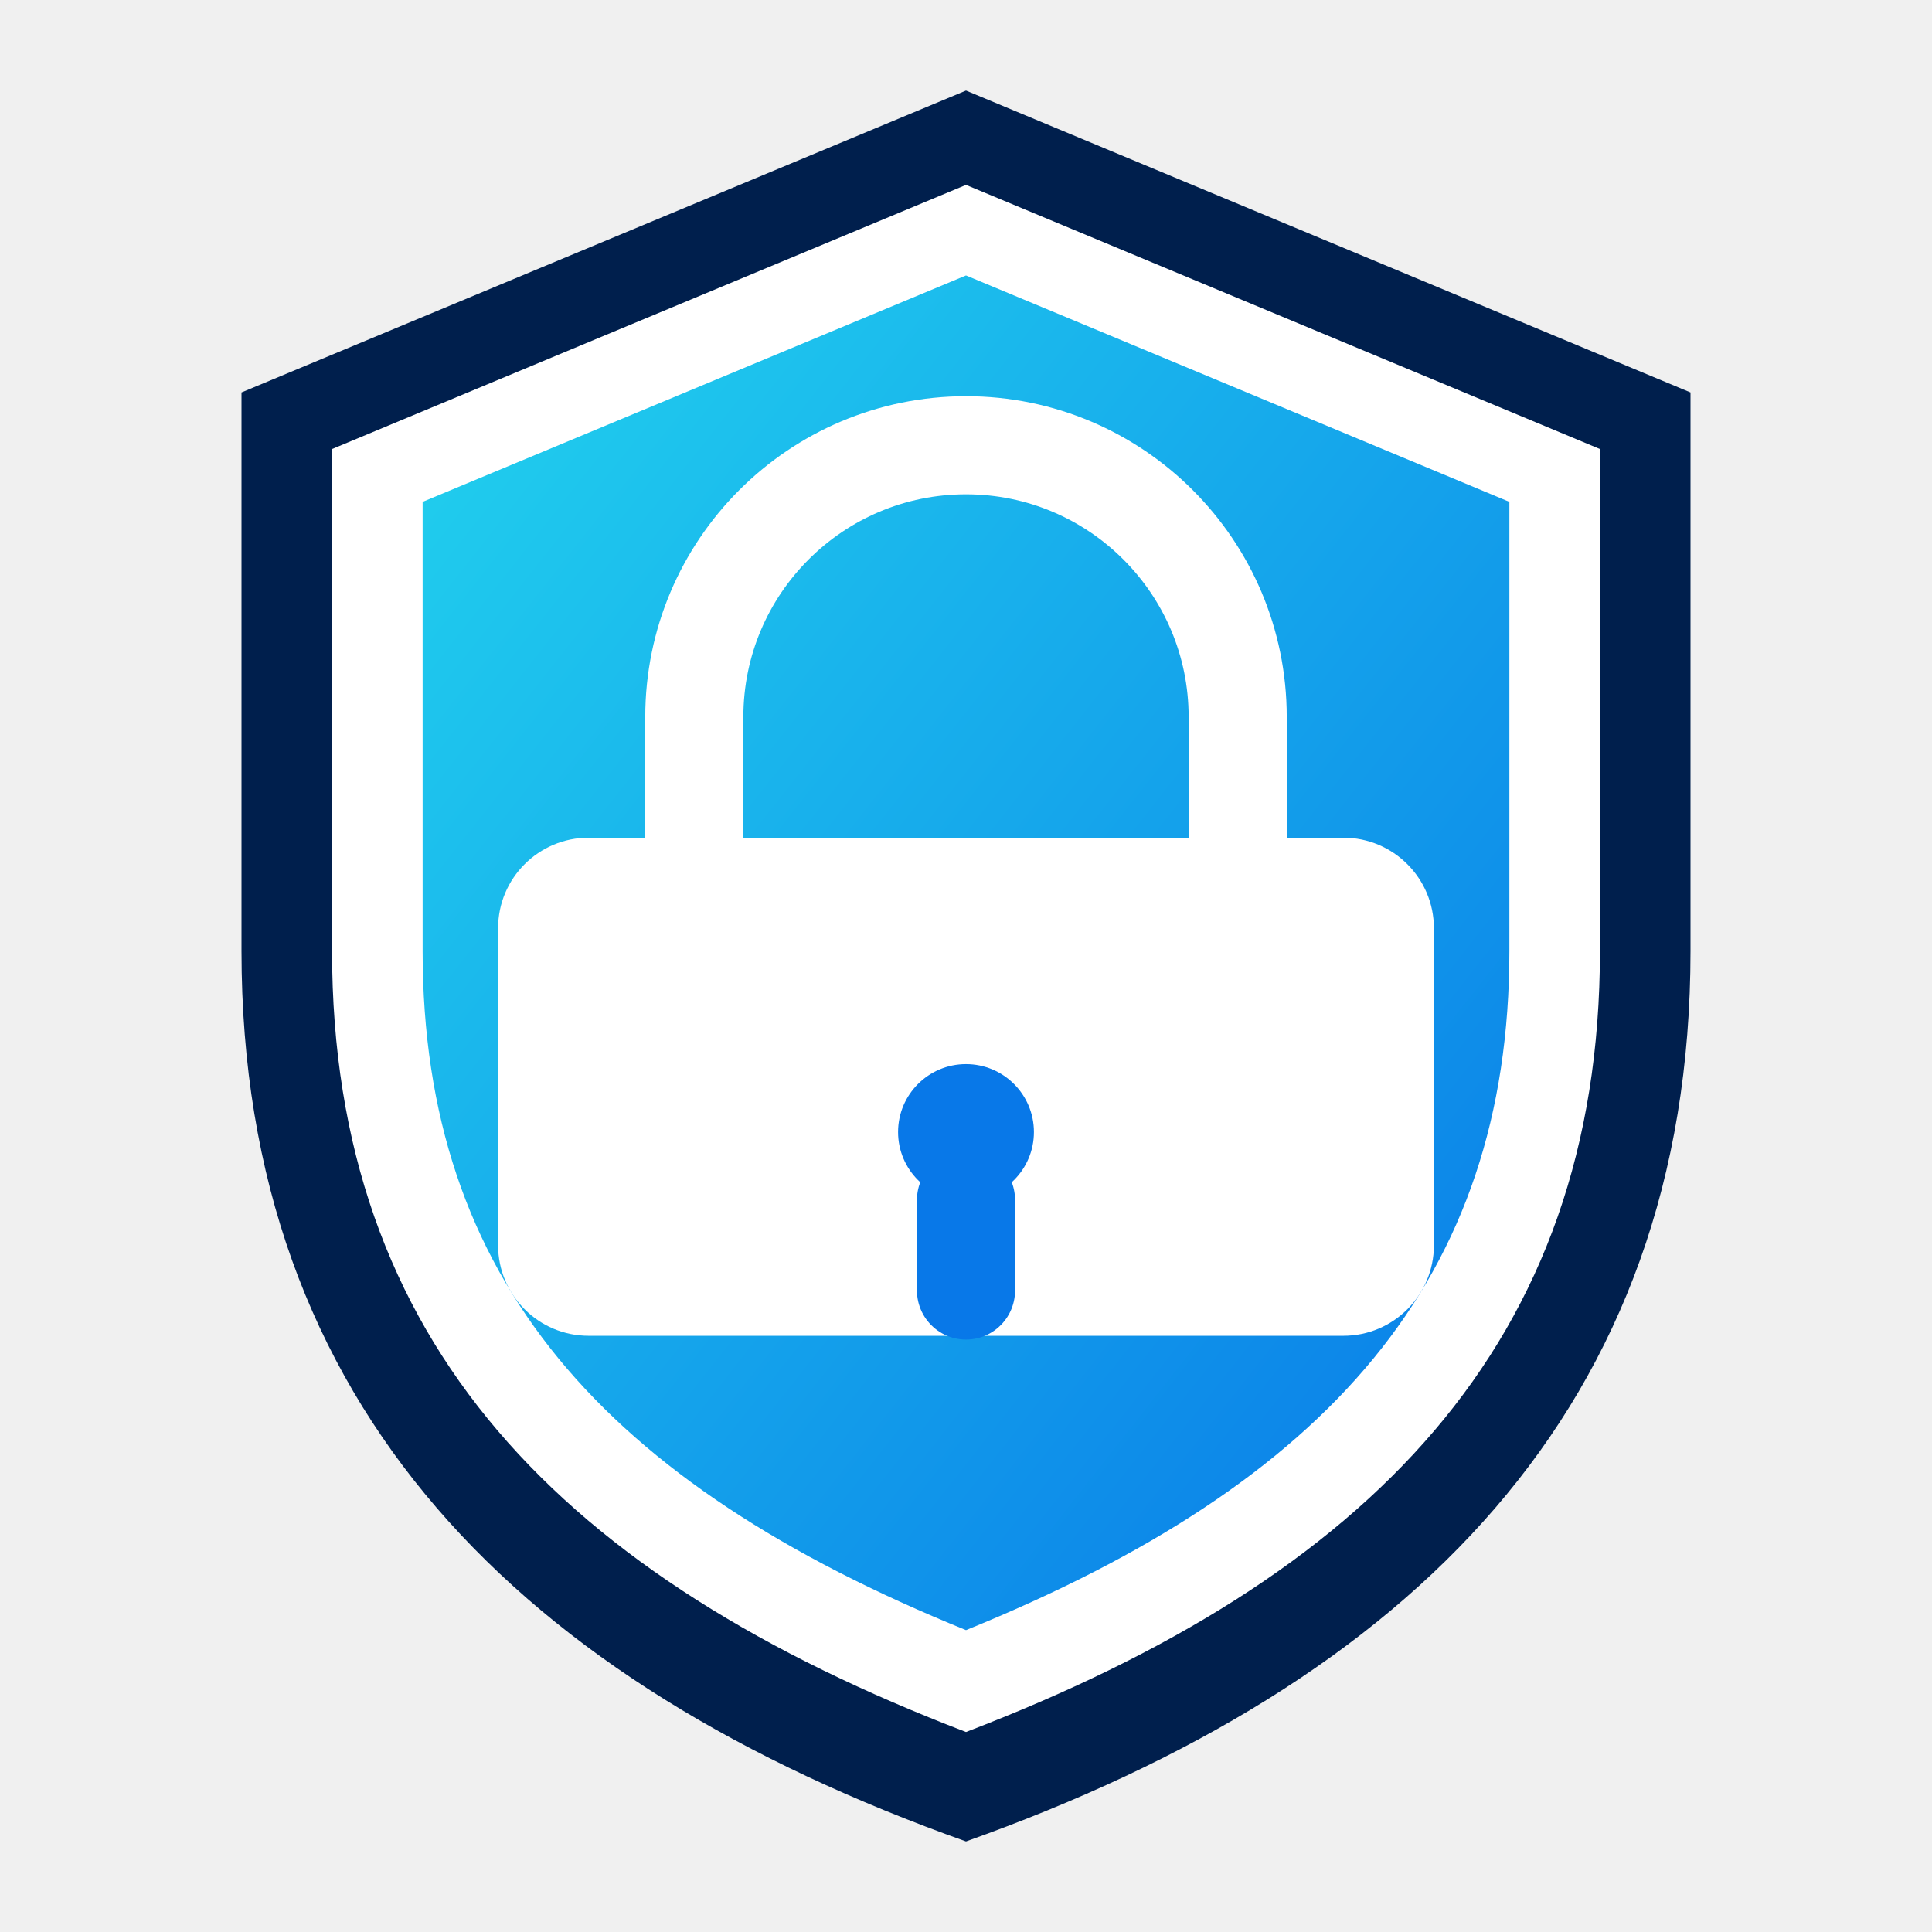
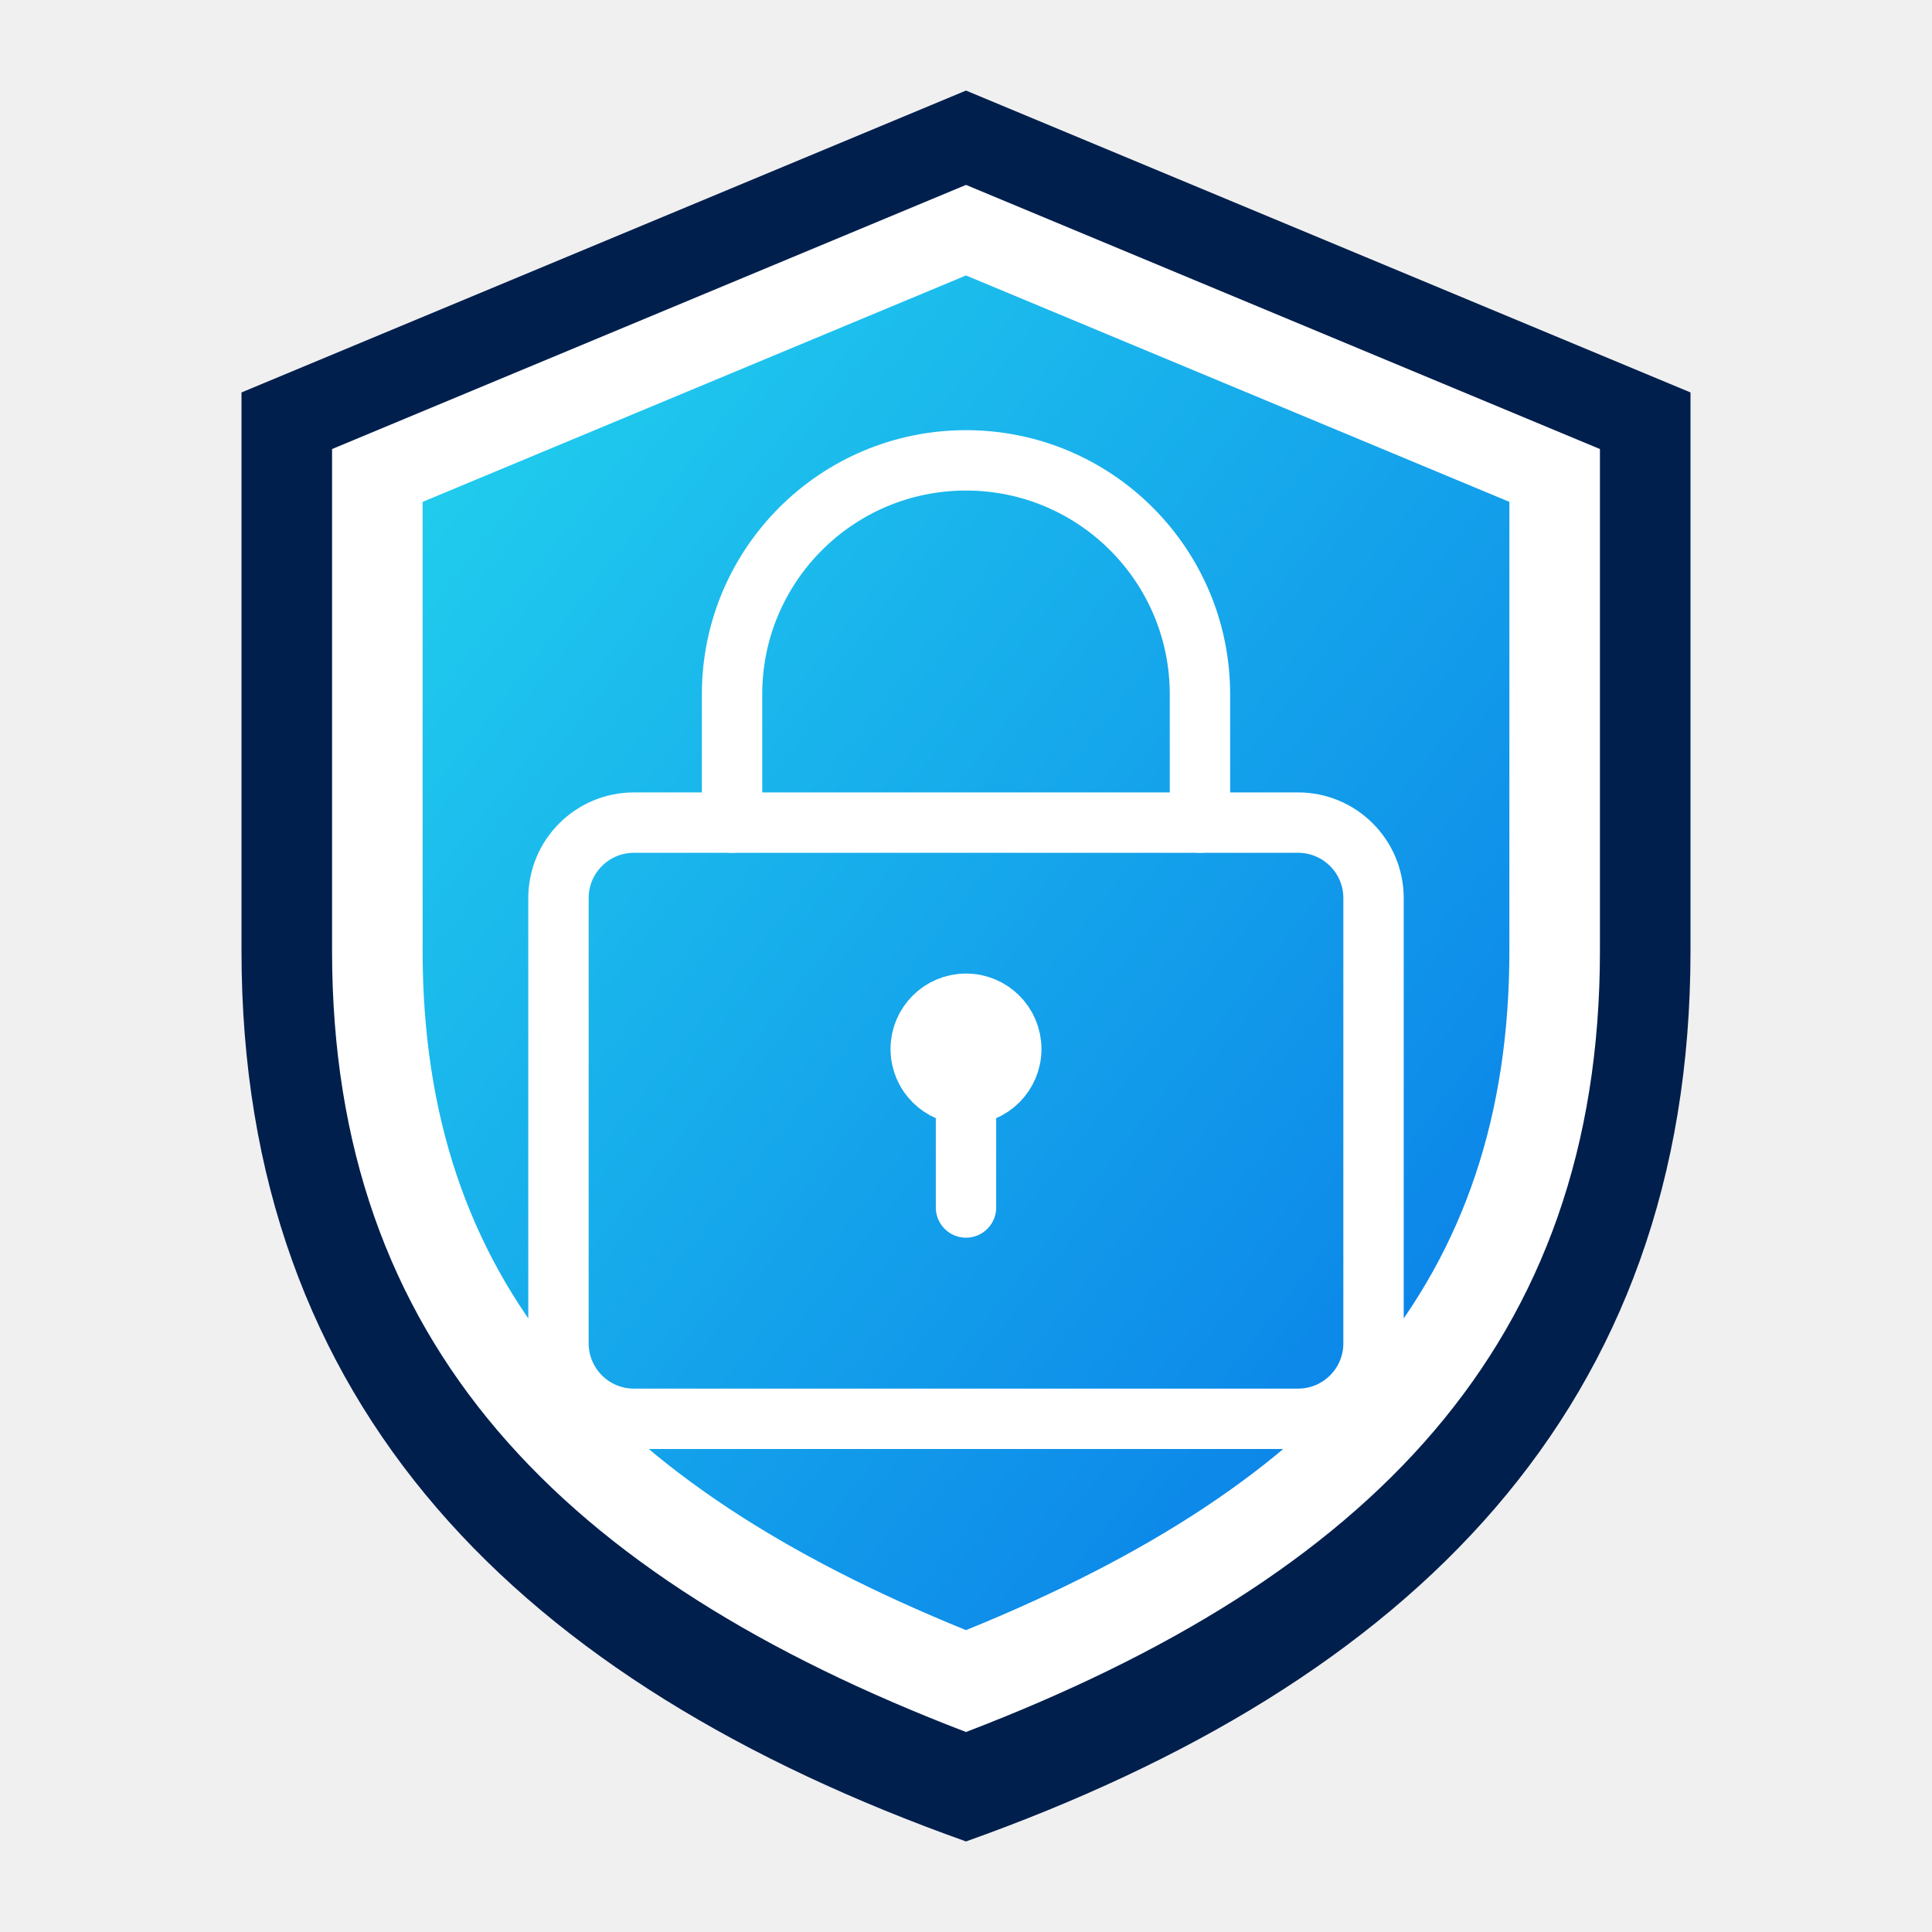
<svg xmlns="http://www.w3.org/2000/svg" viewBox="0 0 512 512">
  <defs>
    <linearGradient id="core" x1="0" y1="0" x2="1" y2="1">
      <stop offset="0" stop-color="#22d3ee" />
      <stop offset="1" stop-color="#0878e8" />
    </linearGradient>
  </defs>
  <path d="M256 24 448 104v148c0 121-74 194-192 236C138 446 64 373 64 252V104Z" fill="#001f4d" />
  <path d="M256 49 424 119v133c0 104-61 166-168 207-107-41-168-103-168-207V119Z" fill="#fff" />
  <path d="M256 73 400 133v119c0 87-48 141-144 180-96-39-144-93-144-180V133Z" fill="url(#core)" />
-   <g fill="none" stroke="#fff" stroke-linecap="round" stroke-linejoin="round" stroke-width="26">
-     <rect x="132" y="222" width="248" height="132" rx="24" fill="#fff" stroke="none" />
-     <path d="M184 232v-42a72 72 0 0 1 144 0v42" />
-     <circle cx="256" cy="300" r="18" fill="#0878e8" stroke="none" />
-     <path d="M256 318v24" stroke="#0878e8" />
+   <g fill="none" stroke="#fff" stroke-linecap="round" stroke-linejoin="round" stroke-width="16">
+     <rect x="148" y="218" width="216" height="158" rx="20" />
+     <path d="M194 218v-34a62 62 0 0 1 124 0v34M256 278v42" />
+     <circle cx="256" cy="278" r="12" />
  </g>
</svg>
